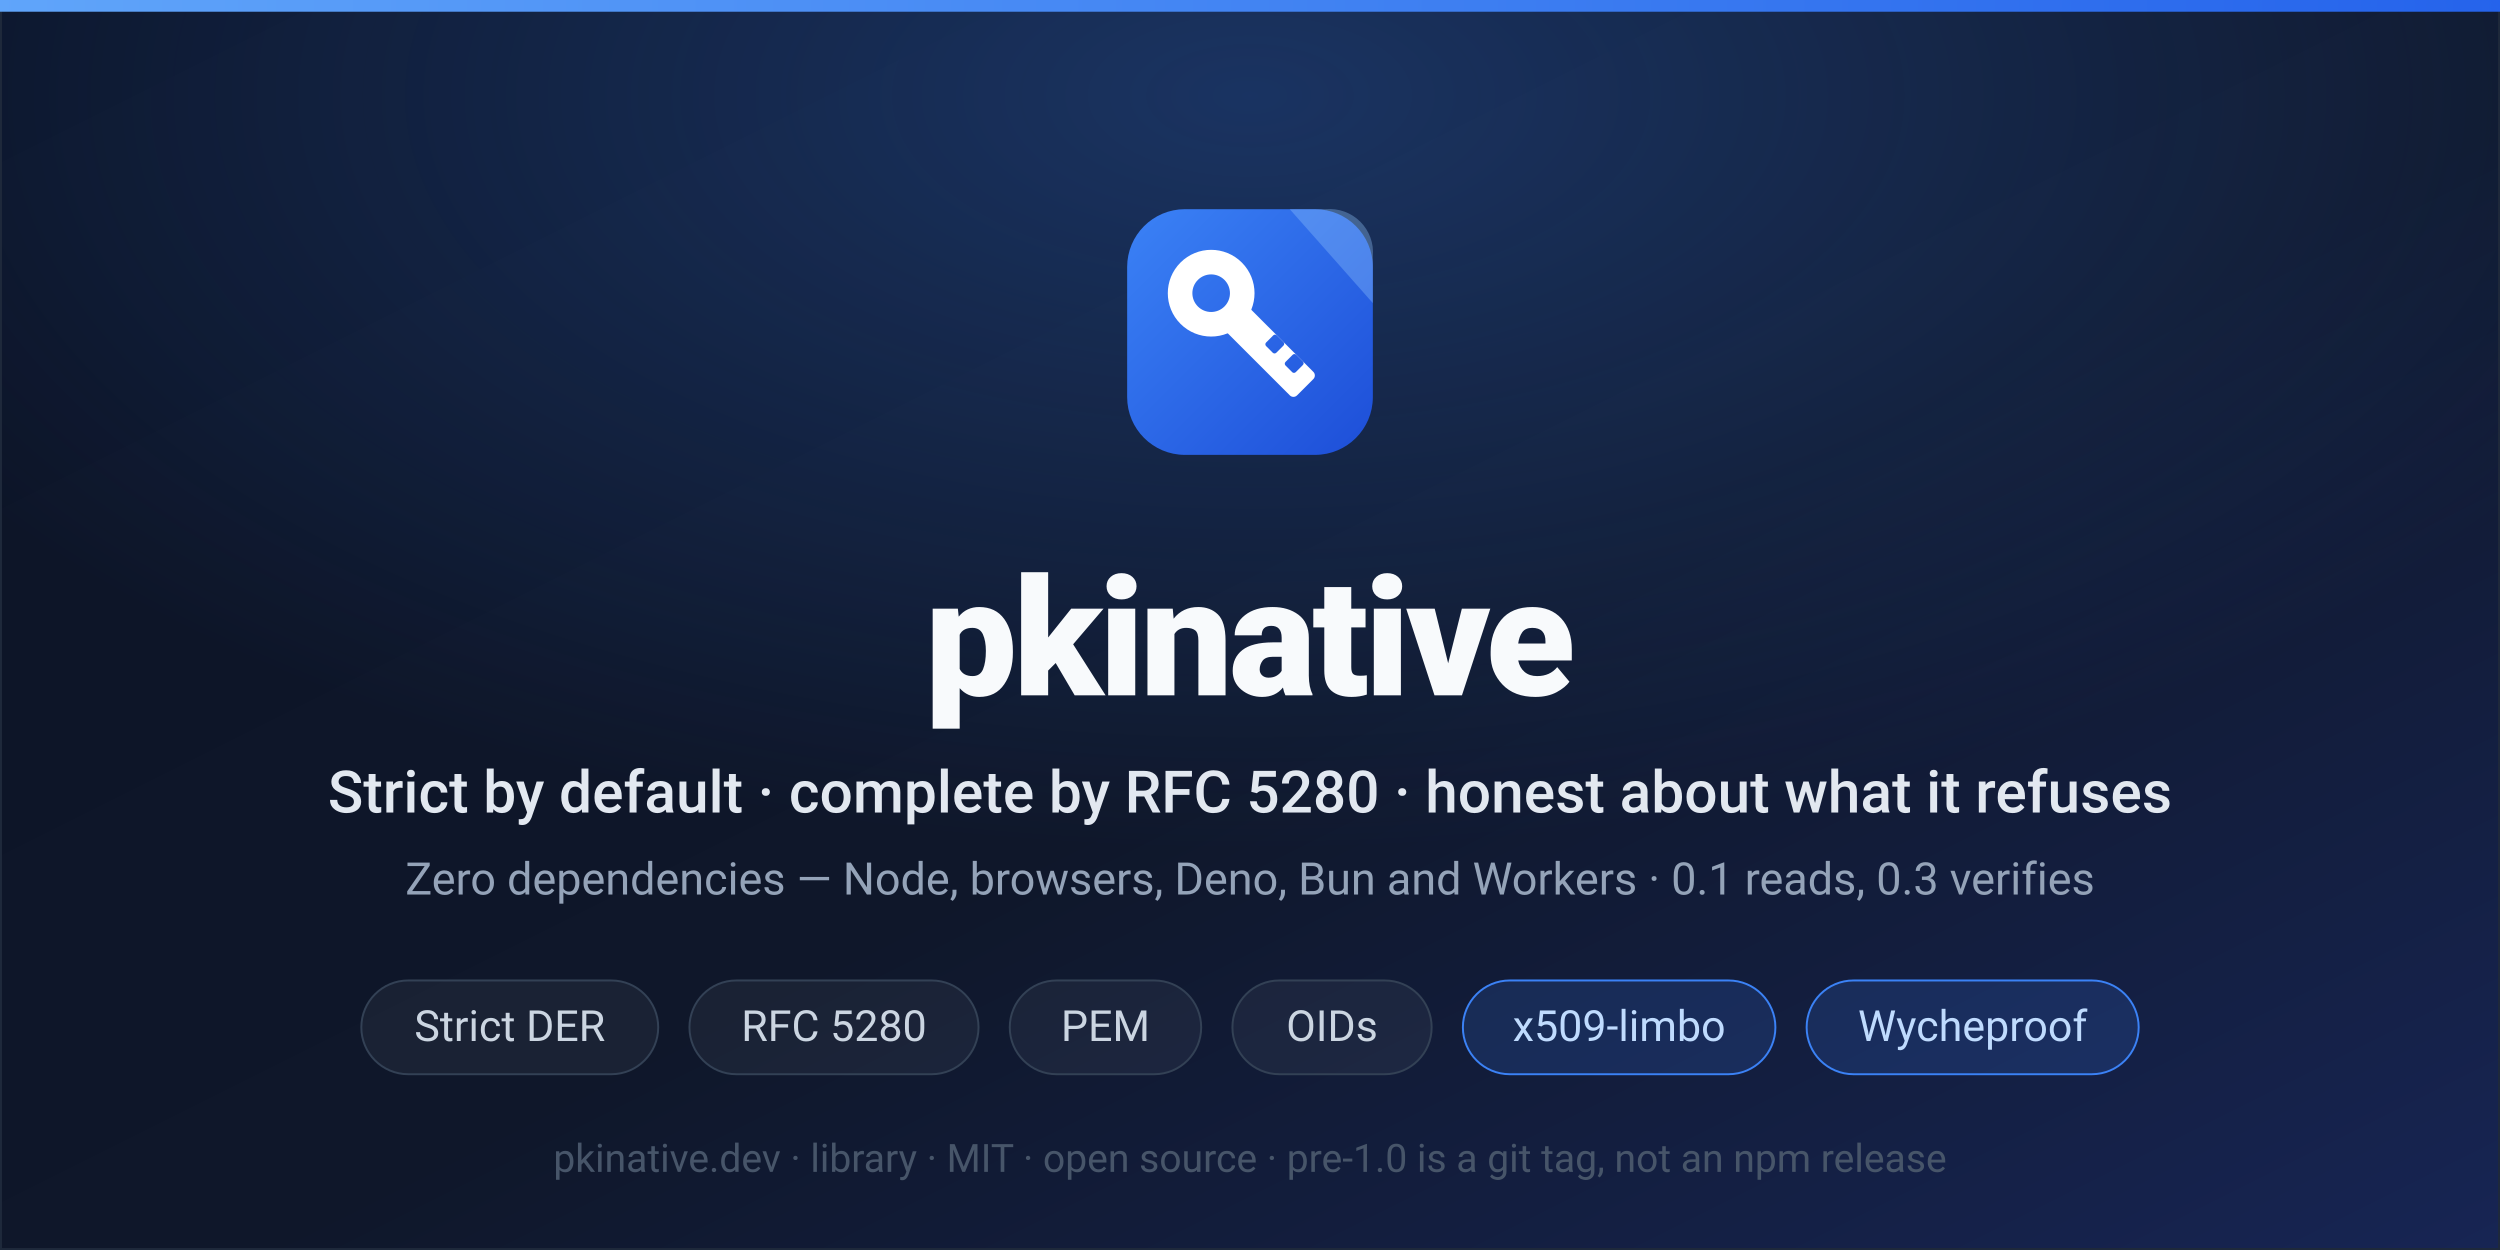
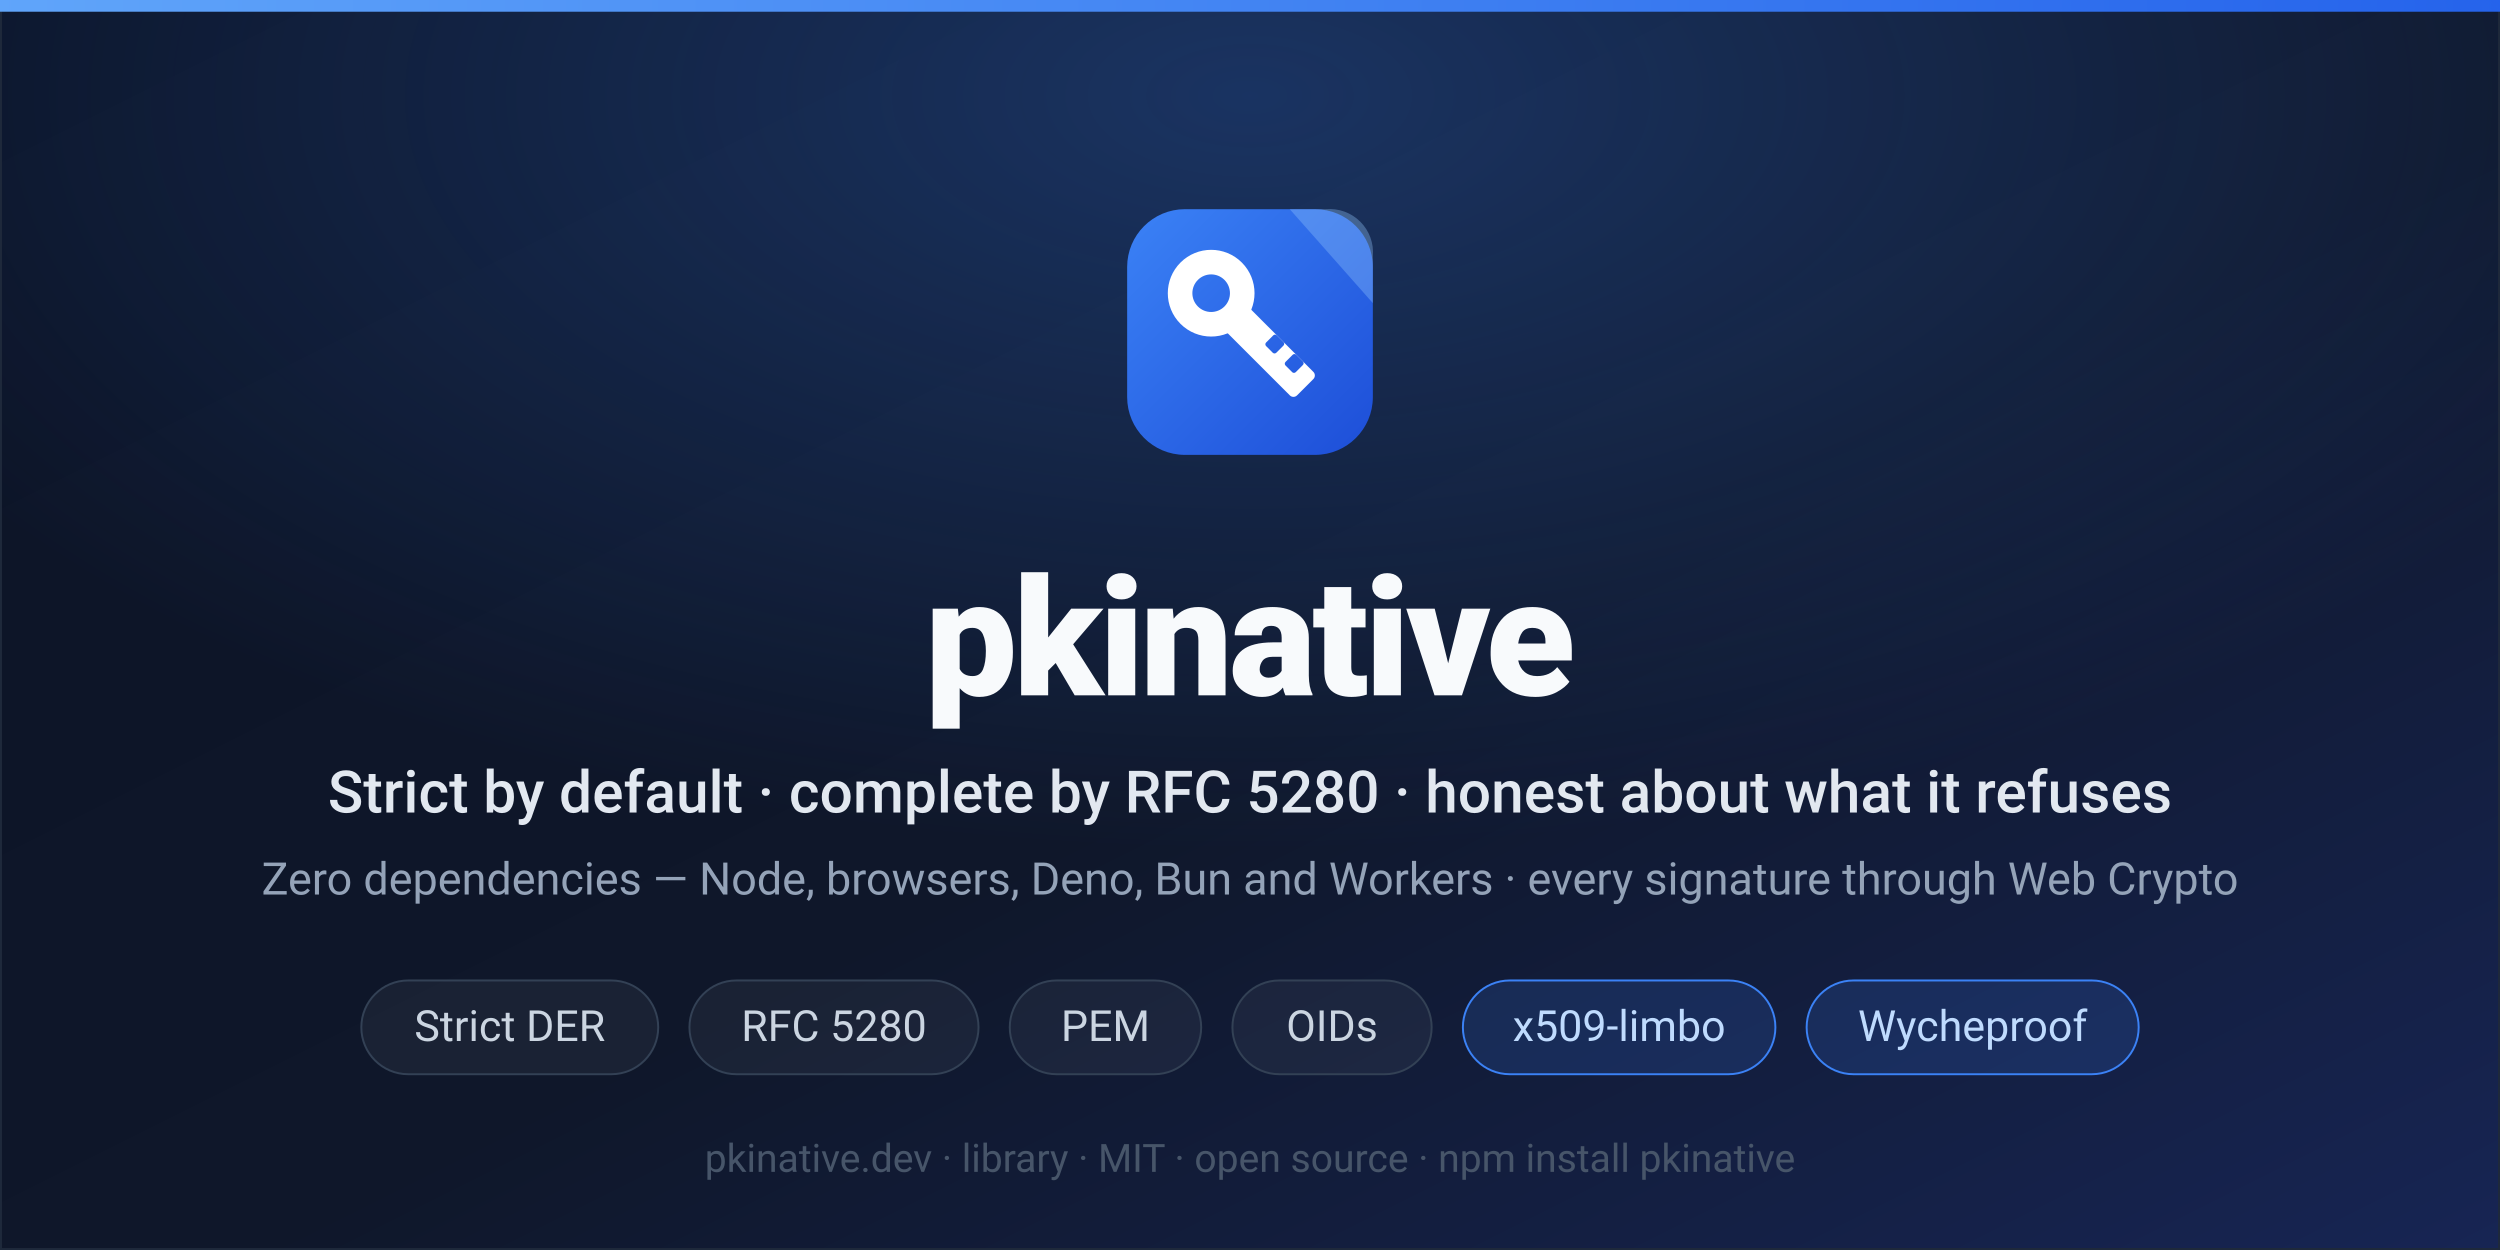
<svg xmlns="http://www.w3.org/2000/svg" width="1280" height="640" viewBox="0 0 1280 640" role="img" aria-label="pkinative — strict by default, complete by RFC 5280, honest about what it refuses">
  <defs>
    <linearGradient id="sp-bg" x1="0" y1="0" x2="1" y2="1">
      <stop offset="0%" stop-color="#0b1326" />
      <stop offset="55%" stop-color="#0f172a" />
      <stop offset="100%" stop-color="#172554" />
    </linearGradient>
    <radialGradient id="sp-glow" cx="50%" cy="8%" r="60%">
      <stop offset="0%" stop-color="#3b82f6" stop-opacity="0.28" />
      <stop offset="100%" stop-color="#3b82f6" stop-opacity="0" />
    </radialGradient>
    <linearGradient id="sp-accent" x1="0" y1="0" x2="1" y2="0">
      <stop offset="0%" stop-color="#60a5fa" />
      <stop offset="100%" stop-color="#2563eb" />
    </linearGradient>
    <linearGradient id="sp-logo-grad" gradientUnits="userSpaceOnUse" x1="3" y1="3" x2="37" y2="37">
      <stop offset="0%" stop-color="#3B82F6" />
      <stop offset="100%" stop-color="#1D4ED8" />
    </linearGradient>
    <linearGradient id="sp-logo-grad-r" gradientUnits="userSpaceOnUse" x1="3" y1="3" x2="37" y2="37" gradientTransform="rotate(45 20 20)">
      <stop offset="0%" stop-color="#3B82F6" />
      <stop offset="100%" stop-color="#1D4ED8" />
    </linearGradient>
  </defs>
  <rect width="1280" height="640" fill="url(#sp-bg)" />
  <rect width="1280" height="640" fill="url(#sp-glow)" />
  <rect x="0.5" y="0.5" width="1279" height="639" fill="none" stroke="#1e293b" />
  <rect x="0" y="0" width="1280" height="6" fill="url(#sp-accent)" />
  <g transform="translate(566, 96)">
    <g transform="scale(3.7)">
      <rect x="3" y="3" width="34" height="34" rx="8" fill="url(#sp-logo-grad)" />
      <path d="M25.5 3h5a6 6 0 0 1 6.5 6.5V16L25.5 3z" fill="#93C5FD" opacity="0.35" />
      <g transform="rotate(-45 20 20)">
        <circle cx="20" cy="12.4" r="6" fill="#ffffff" />
        <rect x="17.7" y="16" width="4.6" height="14.8" rx="0.7" fill="#ffffff" />
        <g fill="url(#sp-logo-grad-r)">
          <circle cx="20" cy="12.4" r="2.6" />
          <rect x="20.2" y="22.6" width="2.1" height="2" rx="0.35" />
          <rect x="20.2" y="26.4" width="2.1" height="2" rx="0.35" />
        </g>
      </g>
    </g>
  </g>
  <text x="640" y="356" text-anchor="middle" font-family="'Segoe UI', -apple-system, BlinkMacSystemFont, Roboto, 'Helvetica Neue', Arial, sans-serif" font-size="84" font-weight="800" fill="#f8fafc" letter-spacing="-2">pkinative</text>
  <text x="640" y="416" text-anchor="middle" font-family="'Segoe UI', -apple-system, BlinkMacSystemFont, Roboto, 'Helvetica Neue', Arial, sans-serif" font-size="30" font-weight="500" fill="#e2e8f0">Strict by default · complete by RFC 5280 · honest about what it refuses</text>
-   <text x="640" y="458" text-anchor="middle" font-family="'Segoe UI', -apple-system, BlinkMacSystemFont, Roboto, 'Helvetica Neue', Arial, sans-serif" font-size="23" fill="#94a3b8">Zero dependencies — Node, browsers, Deno, Bun and Workers · 0.1 reads, 0.3 verifies</text>
+   <text x="640" y="458" text-anchor="middle" font-family="'Segoe UI', -apple-system, BlinkMacSystemFont, Roboto, 'Helvetica Neue', Arial, sans-serif" font-size="23" fill="#94a3b8">Zero dependencies — Node, browsers, Deno, Bun and Workers · every signature through Web Crypto</text>
  <g font-family="'Segoe UI', -apple-system, BlinkMacSystemFont, Roboto, 'Helvetica Neue', Arial, sans-serif" font-size="22" fill="#cbd5e1" text-anchor="middle">
    <rect x="185" y="502" width="152" height="48" rx="24" fill="#ffffff" fill-opacity="0.05" stroke="#334155" />
    <text x="261" y="533">Strict DER</text>
    <rect x="353" y="502" width="148" height="48" rx="24" fill="#ffffff" fill-opacity="0.05" stroke="#334155" />
    <text x="427" y="533">RFC 5280</text>
    <rect x="517" y="502" width="98" height="48" rx="24" fill="#ffffff" fill-opacity="0.05" stroke="#334155" />
    <text x="566" y="533">PEM</text>
    <rect x="631" y="502" width="102" height="48" rx="24" fill="#ffffff" fill-opacity="0.05" stroke="#334155" />
    <text x="682" y="533">OIDs</text>
    <rect x="749" y="502" width="160" height="48" rx="24" fill="#3b82f6" fill-opacity="0.16" stroke="#3b82f6" />
    <text x="829" y="533" fill="#bfdbfe">x509-limbo</text>
    <rect x="925" y="502" width="170" height="48" rx="24" fill="#3b82f6" fill-opacity="0.16" stroke="#3b82f6" />
    <text x="1010" y="533" fill="#bfdbfe">Wycheproof</text>
  </g>
-   <text x="640" y="600" text-anchor="middle" font-family="'Segoe UI', -apple-system, BlinkMacSystemFont, Roboto, 'Helvetica Neue', Arial, sans-serif" font-size="20" fill="#475569">pkinative.dev · library · MIT · open source · pre-1.0 is a git tag, not an npm release</text>
+   <text x="640" y="600" text-anchor="middle" font-family="'Segoe UI', -apple-system, BlinkMacSystemFont, Roboto, 'Helvetica Neue', Arial, sans-serif" font-size="20" fill="#475569">pkinative.dev · library · MIT · open source · npm install pkinative</text>
</svg>
